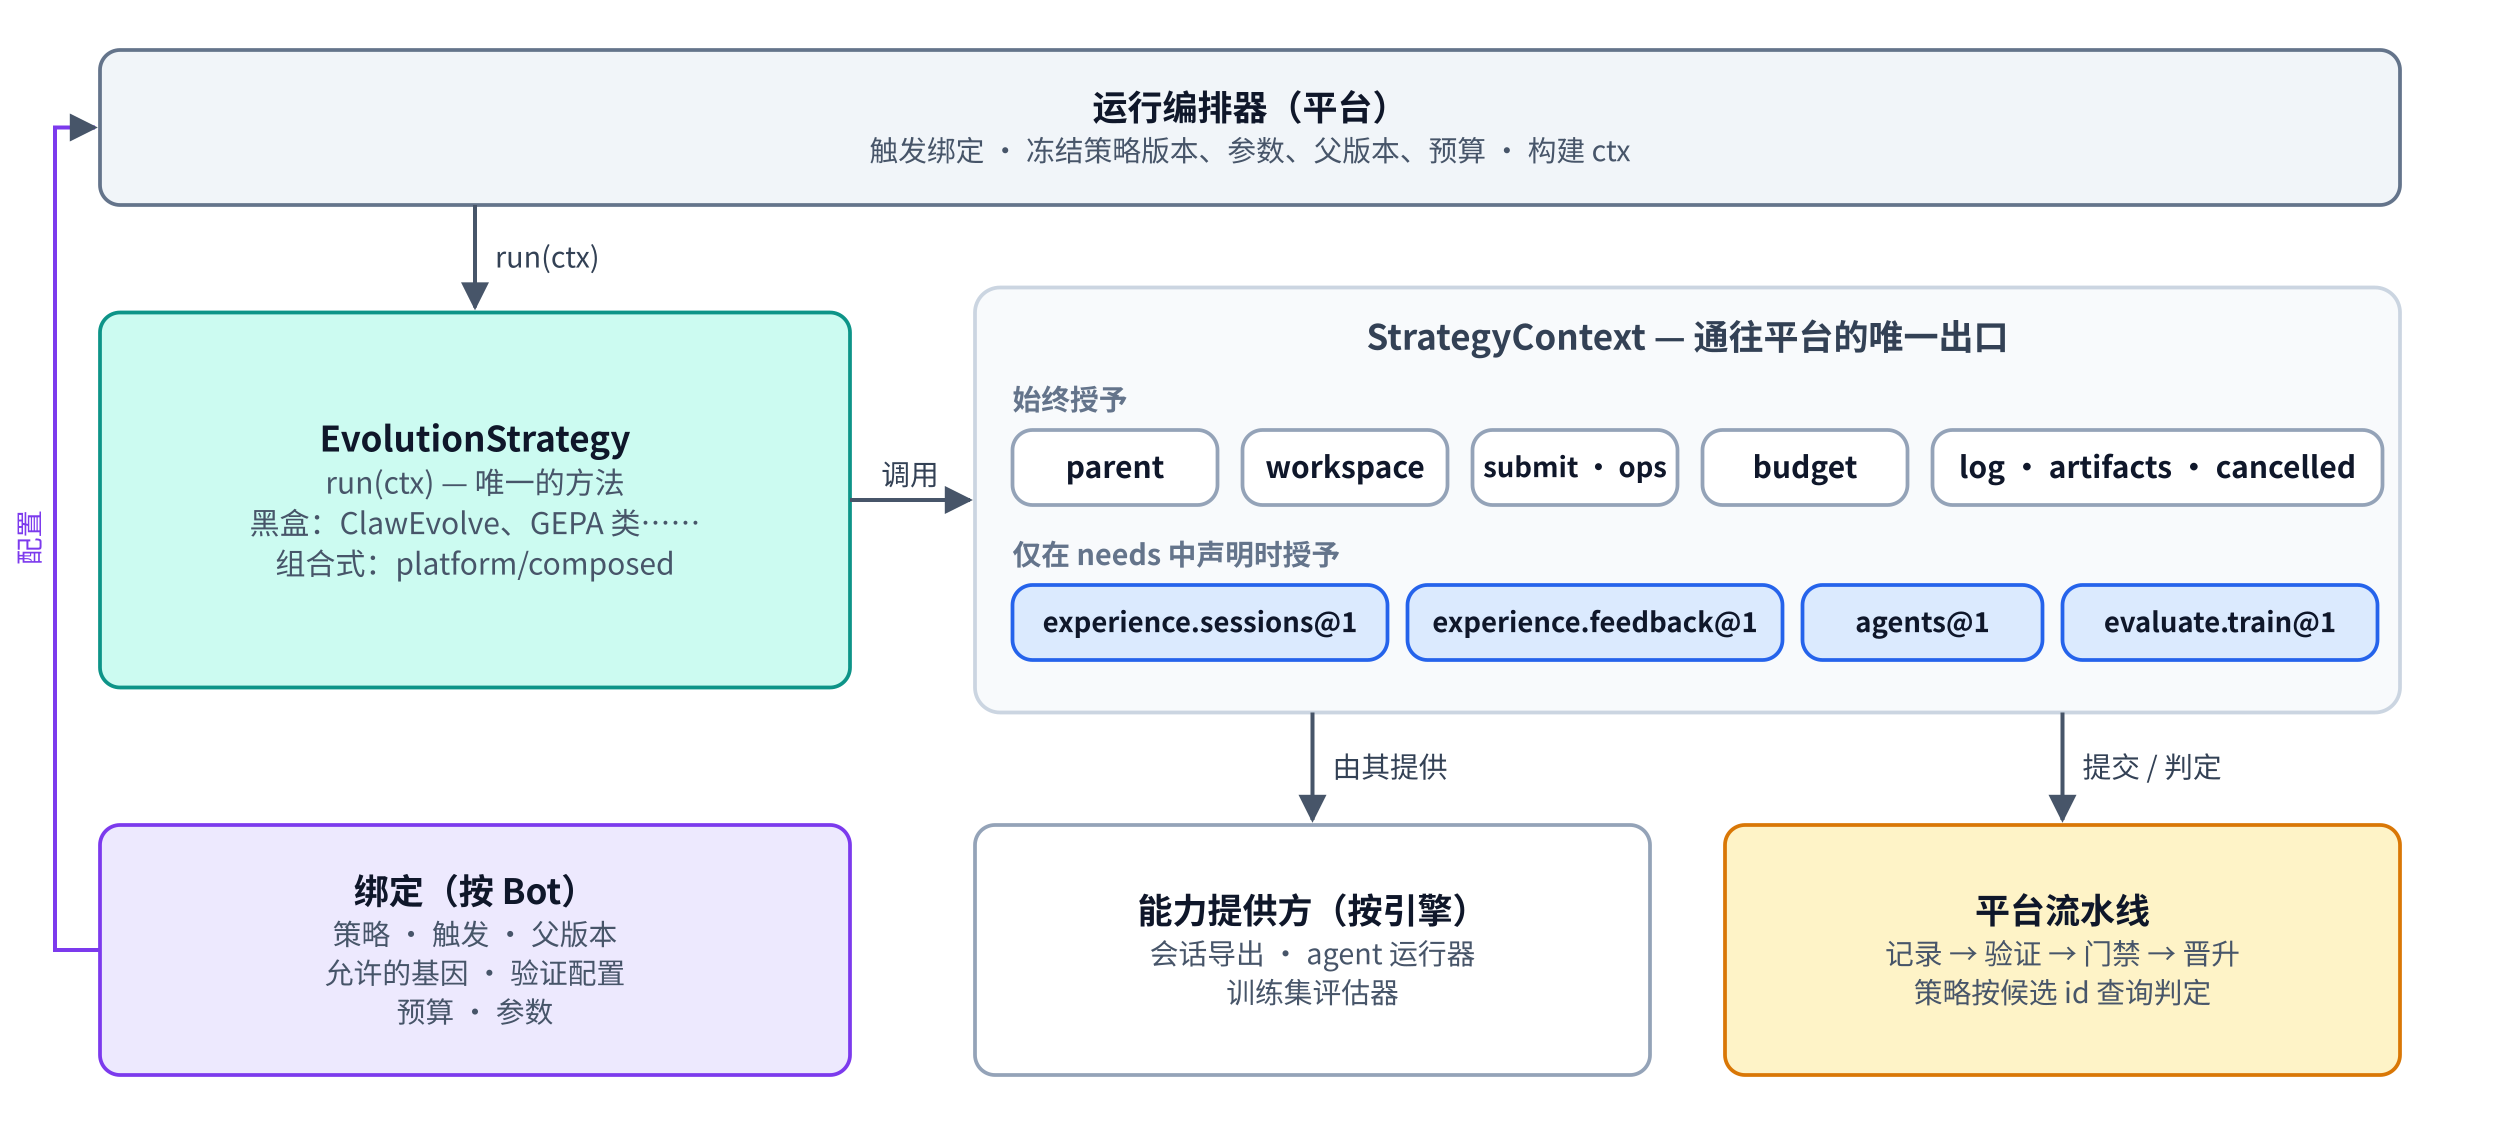
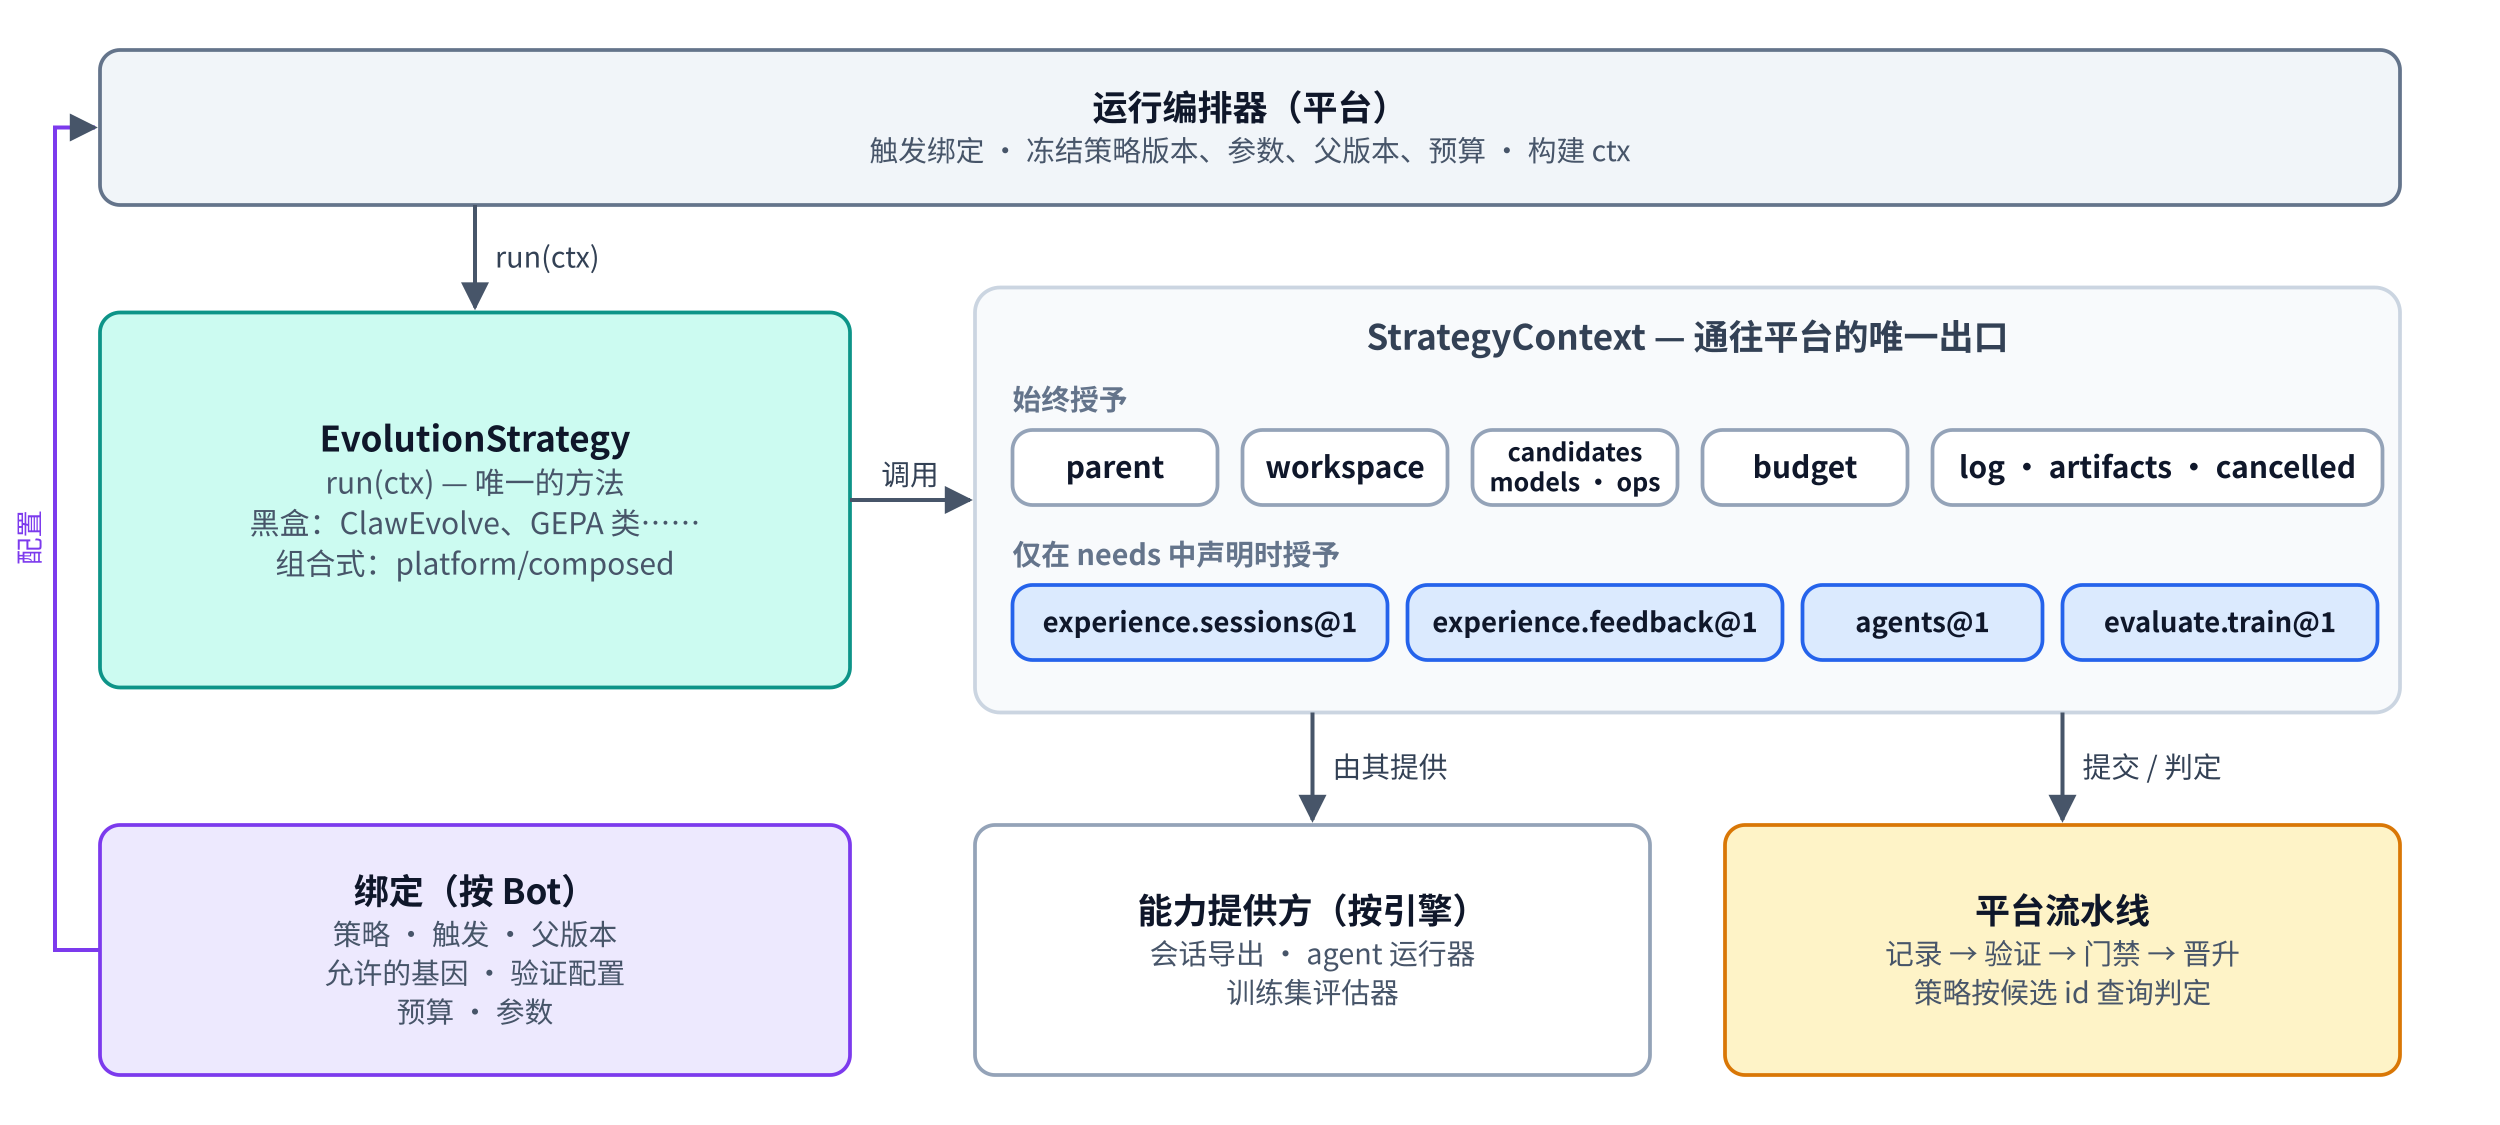
<svg xmlns="http://www.w3.org/2000/svg" width="1000" height="450" viewBox="0 0 1000 450" font-family="'PingFang SC','Hiragino Sans GB','Microsoft YaHei','Noto Sans CJK SC','Source Han Sans SC',system-ui,-apple-system,'Segoe UI',Roboto,'Helvetica Neue',Arial,sans-serif" role="img" aria-label="策略端口、上下文与绑定">
  <defs>
    <marker id="ah" viewBox="0 0 10 10" refX="9" refY="5" markerWidth="7" markerHeight="7" orient="auto-start-reverse">
      <path d="M0 0 L10 5 L0 10 z" fill="#475569" />
    </marker>
    <marker id="ahl" viewBox="0 0 10 10" refX="9" refY="5" markerWidth="6" markerHeight="6" orient="auto-start-reverse">
      <path d="M0 0 L10 5 L0 10 z" fill="#94a3b8" />
    </marker>
  </defs>
  <rect width="1000" height="450" fill="#ffffff" />
  <rect x="40" y="20" width="920" height="62" rx="8" fill="#f1f5f9" stroke="#64748b" stroke-width="1.5" />
  <text x="500.0" y="43.237" font-size="14" font-weight="600" fill="#0f172a" text-anchor="middle" dominant-baseline="middle">运行编排器（平台）</text>
  <text x="500.0" y="60.45" font-size="11.5" font-weight="400" fill="#475569" text-anchor="middle" dominant-baseline="middle">触发绑定 · 冻结策略版本、参数、父版本、预算 · 构建 ctx</text>
  <rect x="40" y="125" width="300" height="150" rx="8" fill="#ccfbf1" stroke="#0d9488" stroke-width="1.5" />
  <text x="190.0" y="175.7" font-size="14" font-weight="600" fill="#0f172a" text-anchor="middle" dominant-baseline="middle">EvolutionStrategy</text>
  <text x="190.0" y="193.25" font-size="12" font-weight="400" fill="#475569" text-anchor="middle" dominant-baseline="middle">run(ctx) — 唯一的方法</text>
  <text x="190.0" y="209.45" font-size="12" font-weight="400" fill="#475569" text-anchor="middle" dominant-baseline="middle">黑盒：ClawEvolve、GEPA 类……</text>
  <text x="190.0" y="225.65" font-size="12" font-weight="400" fill="#475569" text-anchor="middle" dominant-baseline="middle">组合式：platform/composed</text>
  <rect x="390" y="115" width="570" height="170" rx="10" fill="#f8fafc" stroke="#cbd5e1" stroke-width="1.5" />
  <text x="675" y="135" font-size="14" font-weight="700" fill="#334155" text-anchor="middle" dominant-baseline="middle">StrategyContext — 通往平台的唯一出口</text>
  <text x="405" y="160" font-size="11.5" font-weight="700" fill="#64748b" text-anchor="start" dominant-baseline="middle">始终授予</text>
  <rect x="405" y="172" width="82" height="30" rx="8" fill="#ffffff" stroke="#94a3b8" stroke-width="1.5" />
  <text x="446.0" y="187.0" font-size="12" font-weight="600" fill="#0f172a" text-anchor="middle" dominant-baseline="middle">parent</text>
  <rect x="497" y="172" width="82" height="30" rx="8" fill="#ffffff" stroke="#94a3b8" stroke-width="1.5" />
  <text x="538.0" y="187.0" font-size="12" font-weight="600" fill="#0f172a" text-anchor="middle" dominant-baseline="middle">workspace</text>
  <rect x="589" y="172" width="82" height="30" rx="8" fill="#ffffff" stroke="#94a3b8" stroke-width="1.5" />
-   <text x="630.0" y="187.0" font-size="11" font-weight="600" fill="#0f172a" text-anchor="middle" dominant-baseline="middle">submit · ops</text>
+   <text x="630.0" y="181.0" font-size="10" font-weight="600" fill="#0f172a" text-anchor="middle" dominant-baseline="middle">candidates</text>
+   <text x="630.0" y="193.0" font-size="10" font-weight="600" fill="#0f172a" text-anchor="middle" dominant-baseline="middle">models · ops</text>
  <rect x="681" y="172" width="82" height="30" rx="8" fill="#ffffff" stroke="#94a3b8" stroke-width="1.5" />
  <text x="722.0" y="187.0" font-size="12" font-weight="600" fill="#0f172a" text-anchor="middle" dominant-baseline="middle">budget</text>
  <rect x="773" y="172" width="180" height="30" rx="8" fill="#ffffff" stroke="#94a3b8" stroke-width="1.5" />
  <text x="863.0" y="187.0" font-size="12" font-weight="600" fill="#0f172a" text-anchor="middle" dominant-baseline="middle">log · artifacts · cancelled</text>
  <text x="405" y="222" font-size="11.5" font-weight="700" fill="#64748b" text-anchor="start" dominant-baseline="middle">仅在 needs 中声明时授予</text>
  <rect x="405" y="234" width="150" height="30" rx="8" fill="#dbeafe" stroke="#2563eb" stroke-width="1.5" />
  <text x="480.0" y="249.0" font-size="11" font-weight="600" fill="#0f172a" text-anchor="middle" dominant-baseline="middle">experience.sessions@1</text>
  <rect x="563" y="234" width="150" height="30" rx="8" fill="#dbeafe" stroke="#2563eb" stroke-width="1.5" />
  <text x="638.0" y="249.0" font-size="11" font-weight="600" fill="#0f172a" text-anchor="middle" dominant-baseline="middle">experience.feedback@1</text>
  <rect x="721" y="234" width="96" height="30" rx="8" fill="#dbeafe" stroke="#2563eb" stroke-width="1.5" />
  <text x="769.0" y="249.0" font-size="11" font-weight="600" fill="#0f172a" text-anchor="middle" dominant-baseline="middle">agents@1</text>
  <rect x="825" y="234" width="126" height="30" rx="8" fill="#dbeafe" stroke="#2563eb" stroke-width="1.5" />
  <text x="888.0" y="249.0" font-size="11" font-weight="600" fill="#0f172a" text-anchor="middle" dominant-baseline="middle">evaluate.train@1</text>
  <path d="M 190 82 L 190 123" fill="none" stroke="#475569" stroke-width="1.6" marker-end="url(#ah)" />
  <text x="198" y="103" font-size="11.5" font-weight="400" fill="#334155" text-anchor="start" dominant-baseline="middle">run(ctx)</text>
  <path d="M 340 200 L 388 200" fill="none" stroke="#475569" stroke-width="1.6" marker-end="url(#ah)" />
  <text x="364" y="190" font-size="11.5" font-weight="400" fill="#334155" text-anchor="middle" dominant-baseline="middle">调用</text>
  <rect x="40" y="330" width="300" height="100" rx="8" fill="#ede9fe" stroke="#7c3aed" stroke-width="1.5" />
  <text x="190.0" y="356.712" font-size="14" font-weight="600" fill="#0f172a" text-anchor="middle" dominant-baseline="middle">绑定（按 Bot）</text>
  <text x="190.0" y="373.925" font-size="11.5" font-weight="400" fill="#475569" text-anchor="middle" dominant-baseline="middle">策略 · 触发 · 父版本</text>
  <text x="190.0" y="389.45" font-size="11.5" font-weight="400" fill="#475569" text-anchor="middle" dominant-baseline="middle">允许的基因 · 验证配置</text>
  <text x="190.0" y="404.975" font-size="11.5" font-weight="400" fill="#475569" text-anchor="middle" dominant-baseline="middle">预算 · 参数</text>
  <rect x="390" y="330" width="270" height="100" rx="8" fill="#ffffff" stroke="#94a3b8" stroke-width="1.5" />
  <text x="525.0" y="364.475" font-size="14" font-weight="600" fill="#0f172a" text-anchor="middle" dominant-baseline="middle">能力提供方（按引擎）</text>
  <text x="525.0" y="381.687" font-size="11.5" font-weight="400" fill="#475569" text-anchor="middle" dominant-baseline="middle">会话导出 · agent 运行器</text>
  <text x="525.0" y="397.212" font-size="11.5" font-weight="400" fill="#475569" text-anchor="middle" dominant-baseline="middle">训练集评估器</text>
  <rect x="690" y="330" width="270" height="100" rx="8" fill="#fef3c7" stroke="#d97706" stroke-width="1.5" />
  <text x="825.0" y="364.475" font-size="14" font-weight="600" fill="#0f172a" text-anchor="middle" dominant-baseline="middle">平台流水线</text>
  <text x="825.0" y="381.687" font-size="11.5" font-weight="400" fill="#475569" text-anchor="middle" dominant-baseline="middle">记录 → 验证 → 门禁 → 晋升</text>
  <text x="825.0" y="397.212" font-size="11.5" font-weight="400" fill="#475569" text-anchor="middle" dominant-baseline="middle">策略按候选 id 查询判定</text>
  <path d="M 525 285 L 525 328" fill="none" stroke="#475569" stroke-width="1.6" marker-end="url(#ah)" />
  <text x="533" y="307" font-size="11.5" font-weight="400" fill="#334155" text-anchor="start" dominant-baseline="middle">由其提供</text>
  <path d="M 825 285 L 825 328" fill="none" stroke="#475569" stroke-width="1.6" marker-end="url(#ah)" />
  <text x="833" y="307" font-size="11.5" font-weight="400" fill="#334155" text-anchor="start" dominant-baseline="middle">提交 / 判定</text>
  <path d="M 40 380 L 22 380 L 22 51 L 38 51" fill="none" stroke="#7c3aed" stroke-width="1.6" marker-end="url(#ah)" />
  <text x="12" y="215" font-size="11" font-weight="400" fill="#7c3aed" text-anchor="middle" dominant-baseline="middle" transform="rotate(-90 12 215)">配置</text>
</svg>
